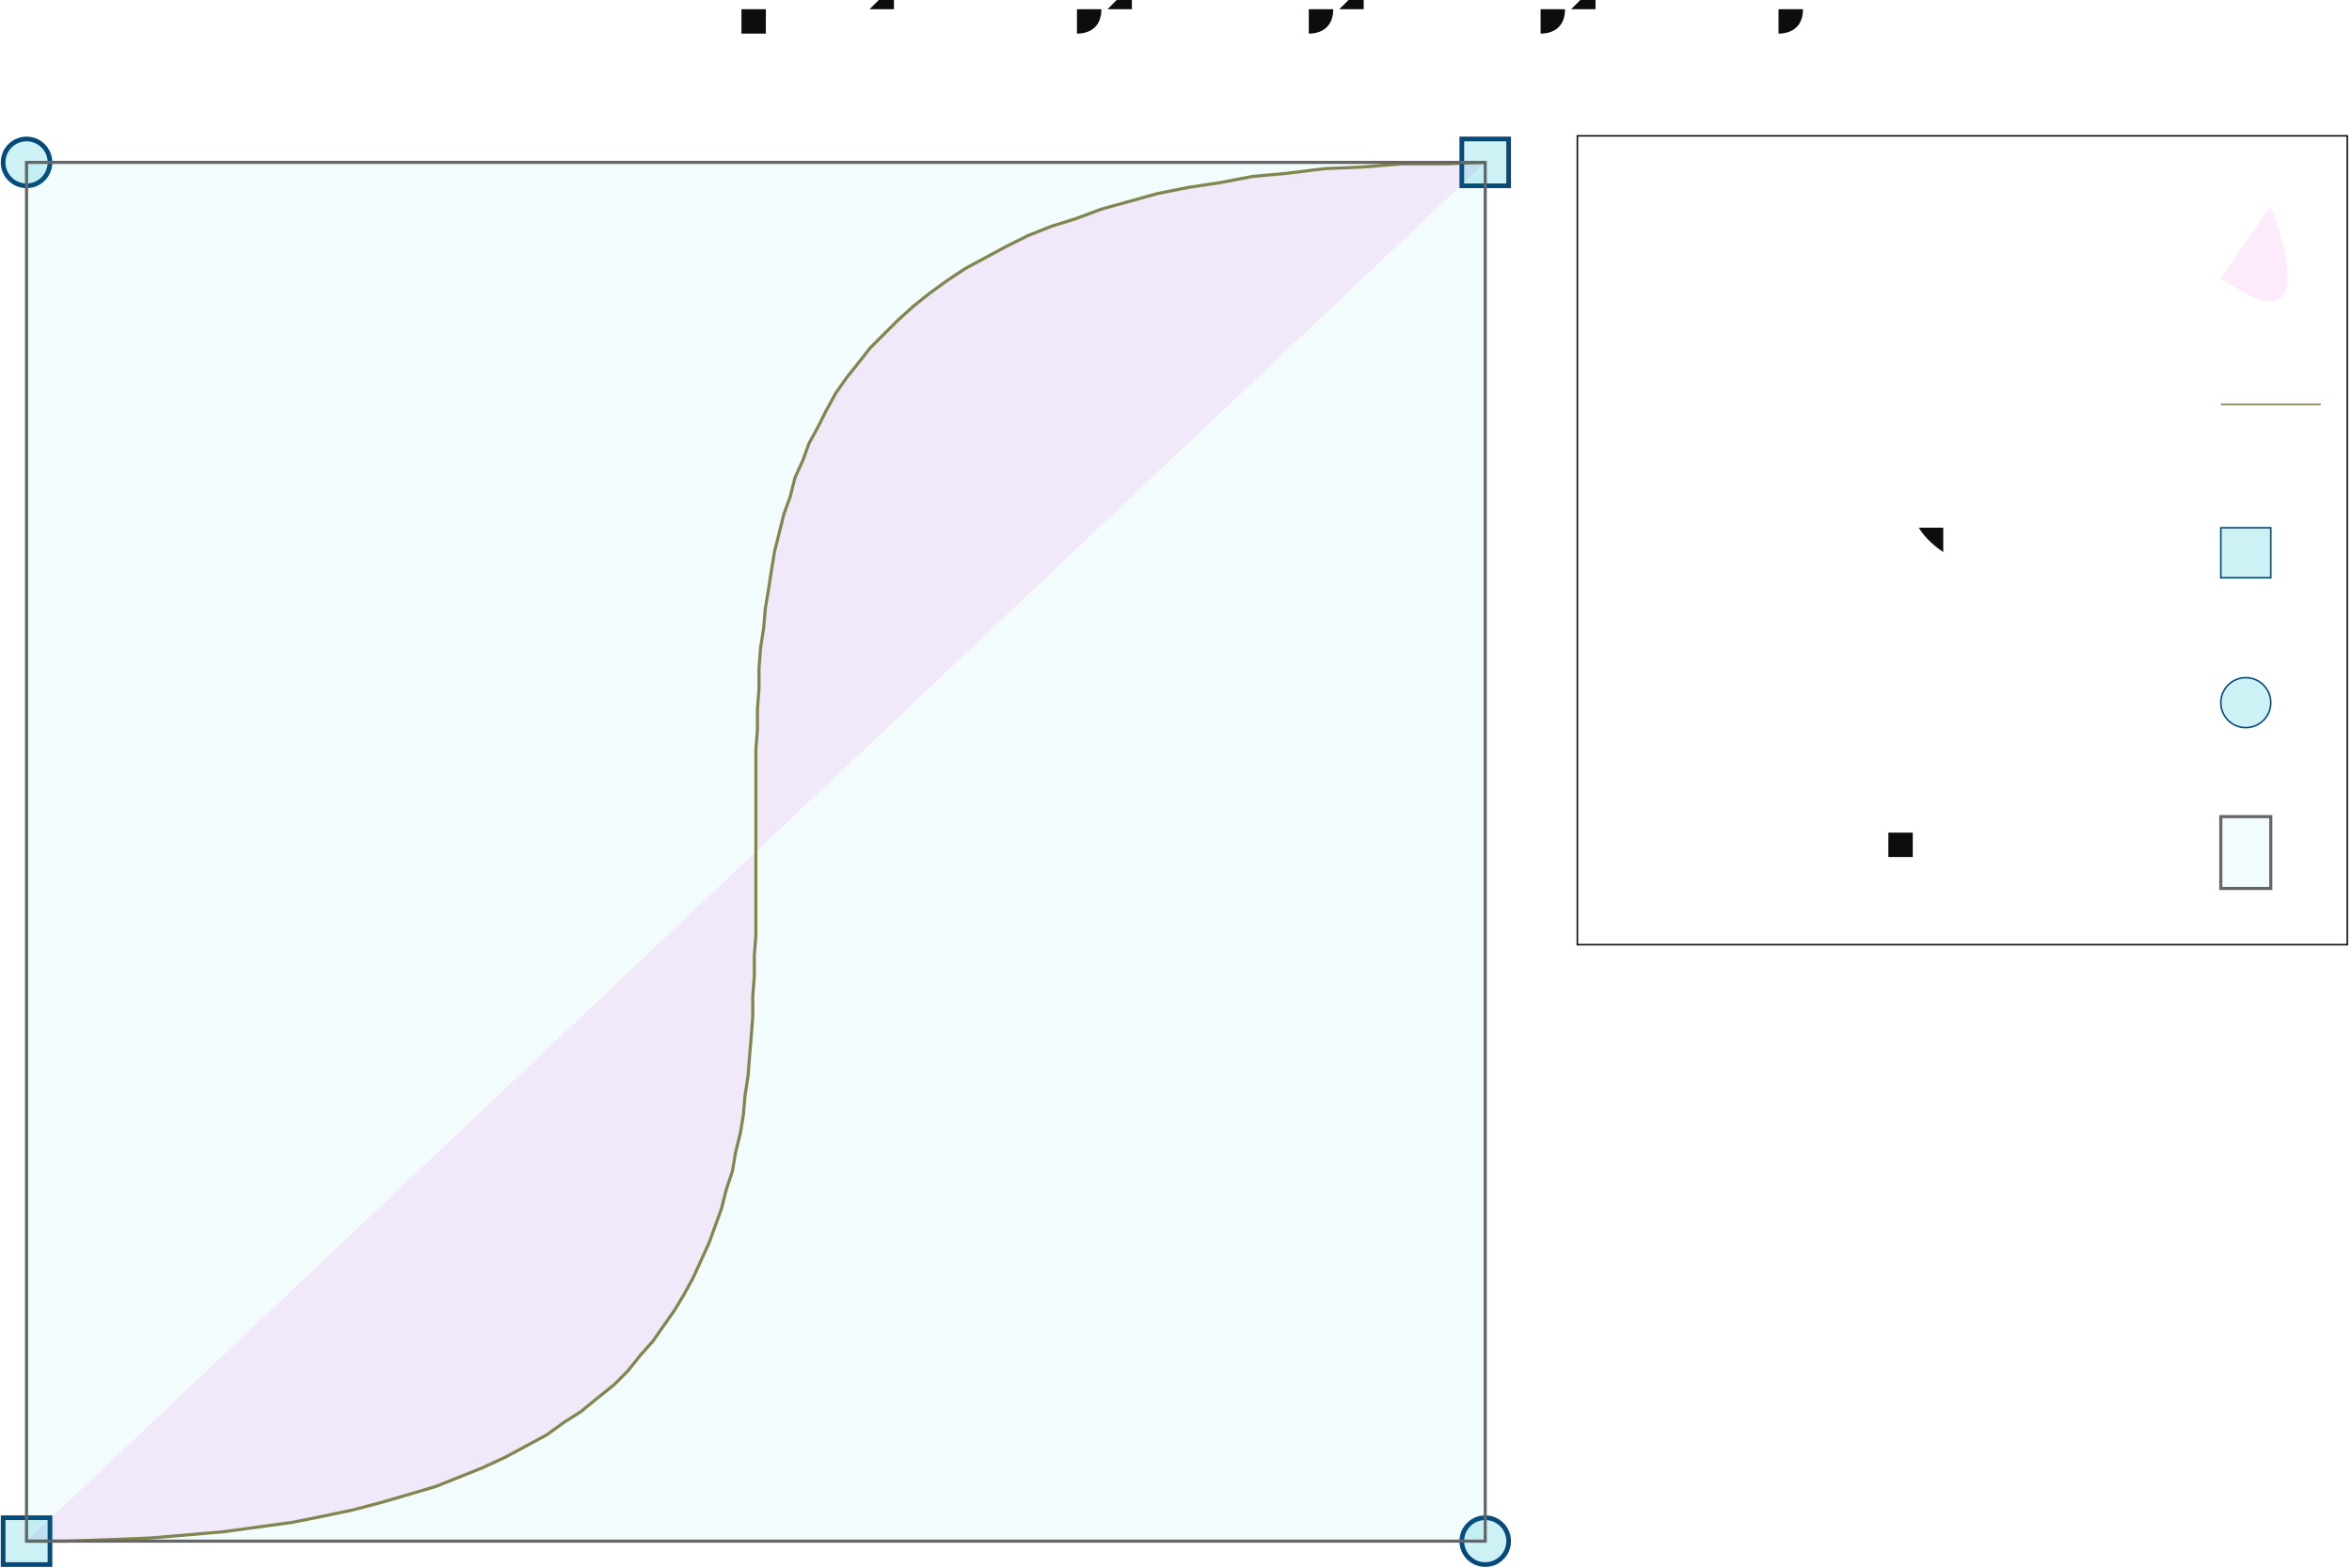
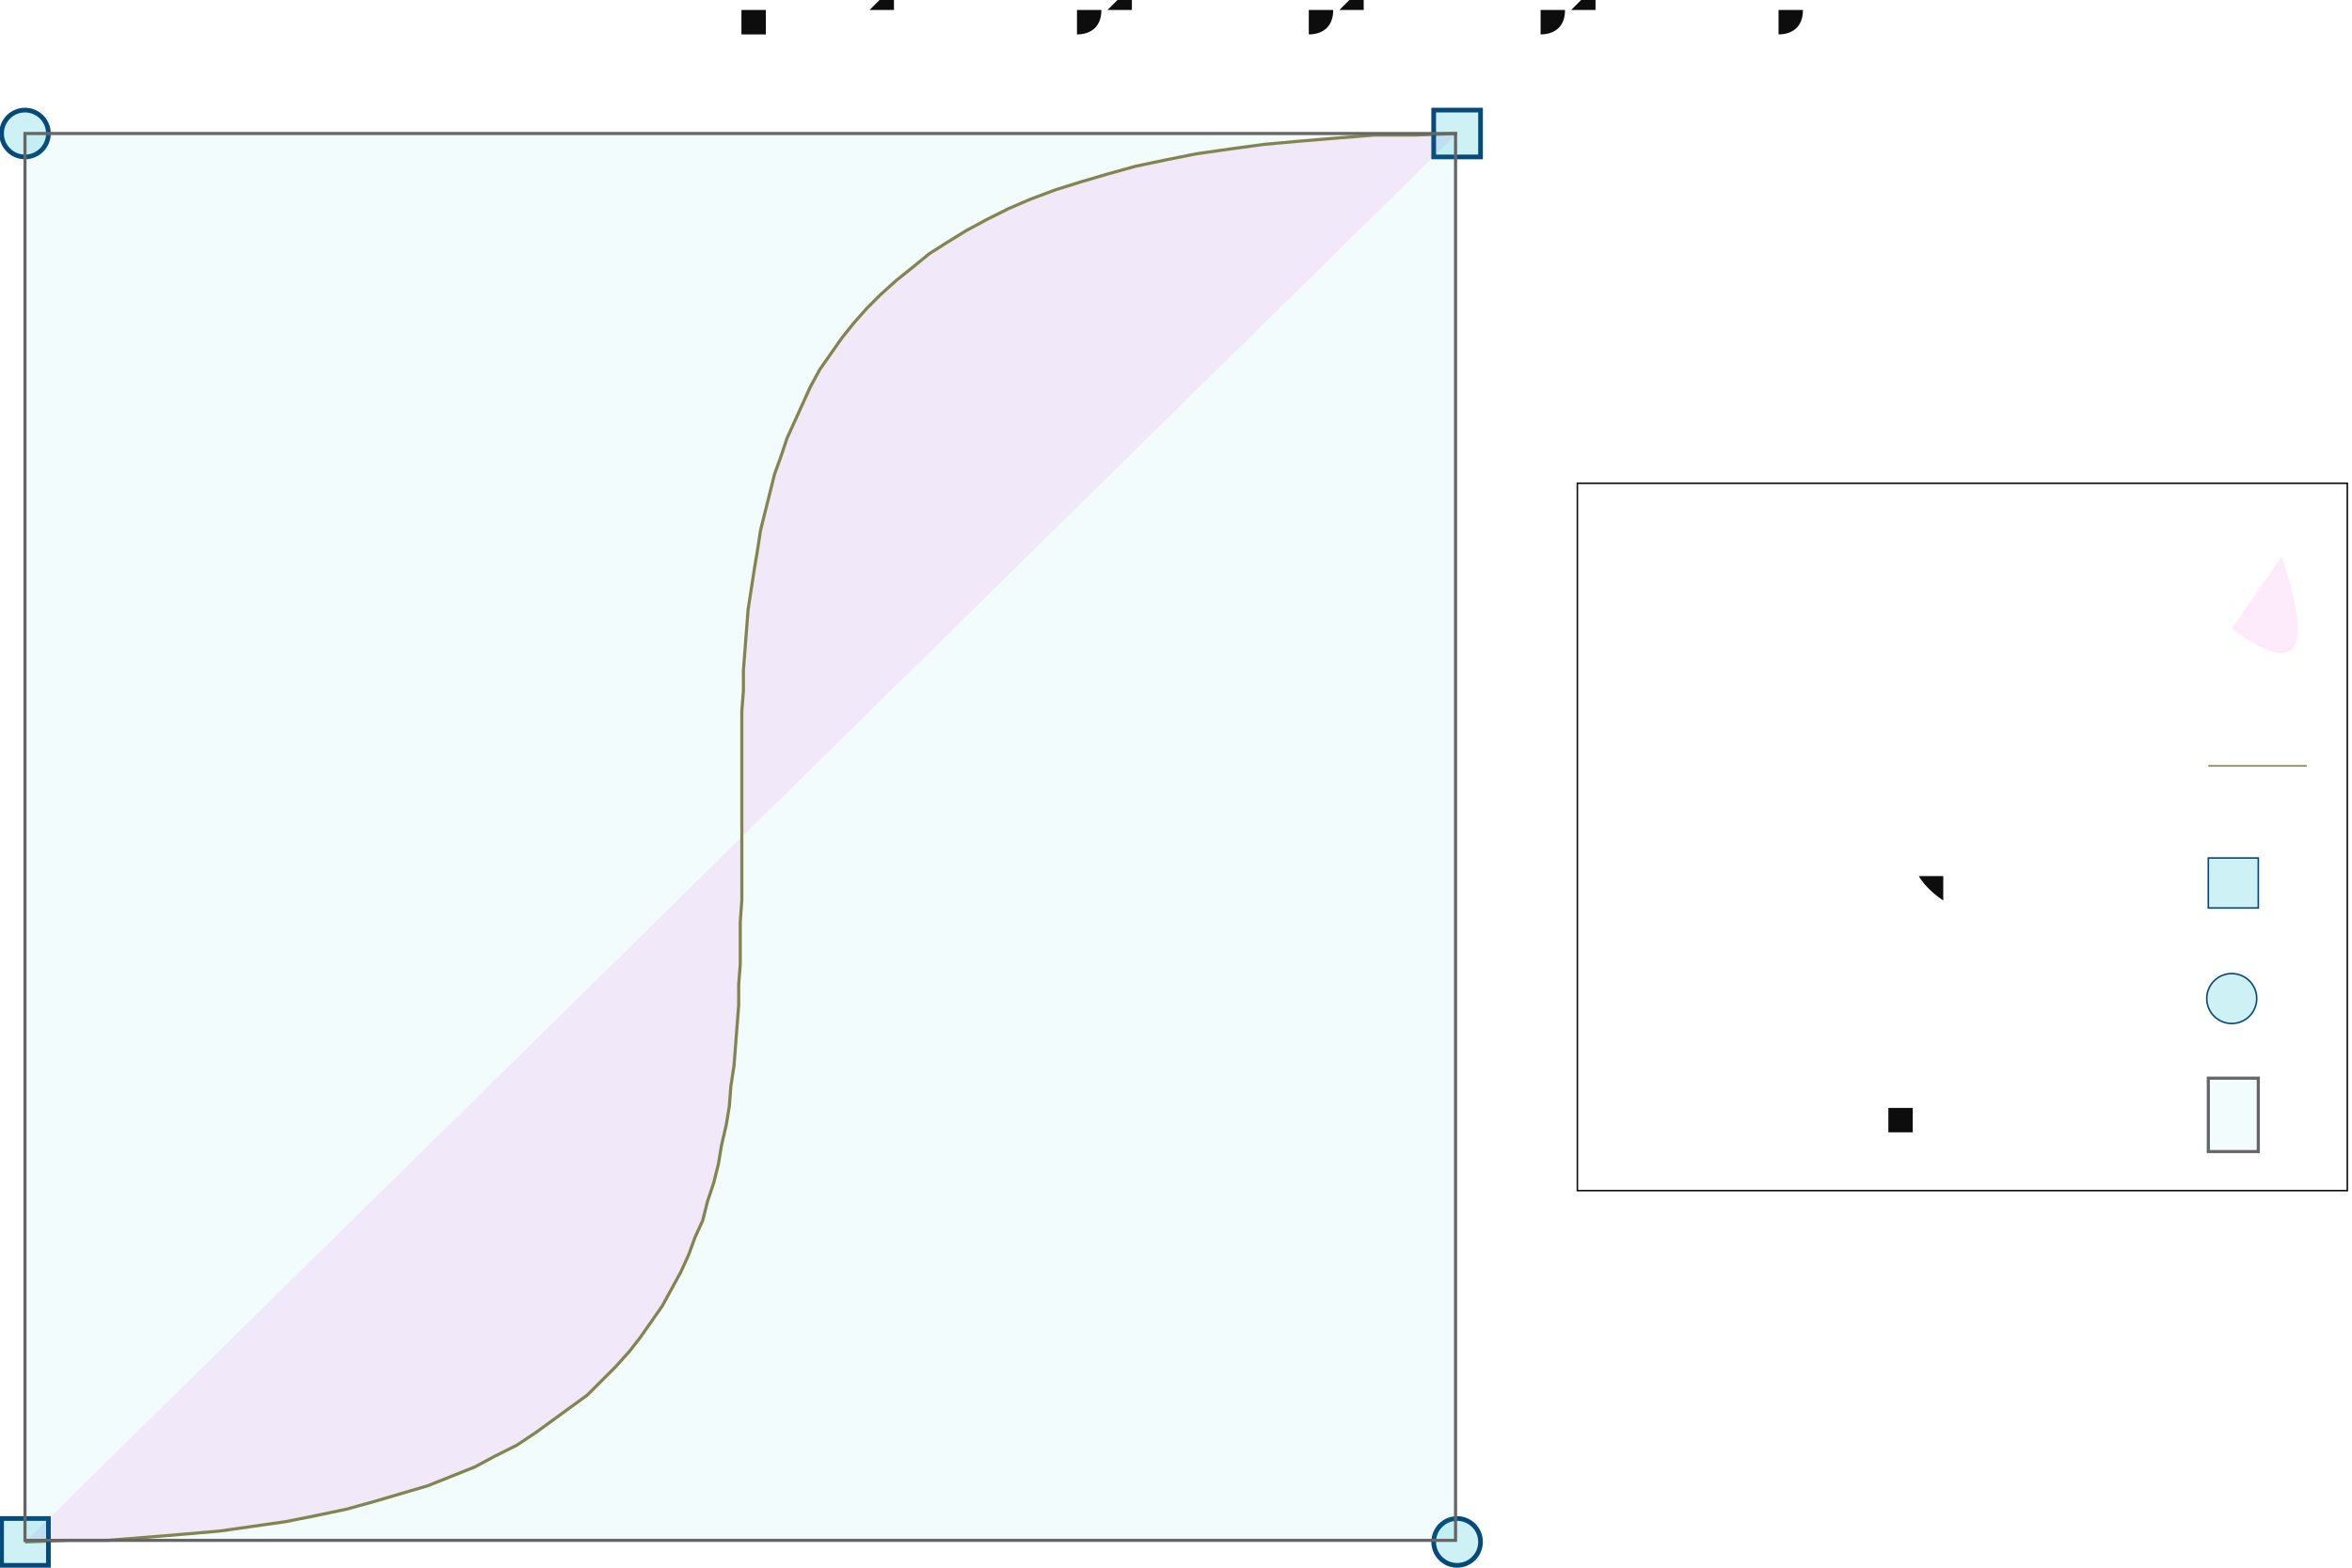
- <svg xmlns="http://www.w3.org/2000/svg" width="450" height="300" viewBox="-0.756 -0.502 1.506 1.004">
+ <svg xmlns="http://www.w3.org/2000/svg" width="450" height="300" viewBox="-0.756 -0.502 1.506 1.003">
  <style>svg {
  color-scheme: light dark;
}
{
  .canvas g, .title g, .axisbar g, .ticktext g, .tickglyph g, .ticklines g, .legendContent g text {
    fill: rgb(5%, 5%, 5%);
  }
  .ticklines g, .tickglyph g, .legendBorder g {
    stroke: rgb(5%, 5%, 5%);
  }
  .legendBorder g {
    fill: rgb(94%, 94%, 94%);
  }
}
@media (prefers-color-scheme:dark) {
  .canvas g, .title g, .axisbar g, .ticktext g, .tickglyph g, .ticklines g, .legendContent g text {
    fill: rgb(94%, 94%, 94%);
  }
  .ticklines g, .tickglyph g, .legendBorder g {
    stroke: rgb(94%, 94%, 94%);
  }
  .legendBorder g {
    fill: rgb(5%, 5%, 5%);
  }
}
svg { font-family: system-ui,-apple-system,"Segoe UI",Roboto,"Helvetica Neue",Arial,"Noto Sans","Liberation Sans",sans-serif,"Apple Color Emoji","Segoe UI Emoji","Segoe UI Symbol","Noto Color Emoji";
}

ticktext { font-family: SFMono-Regular,Menlo,Monaco,Consolas,"Liberation Mono","Courier New",monospace;
}

</style>
  <g class="chart">
    <g class="cubic">
      <g stroke-width="0.01" stroke="rgb(0%, 0%, 0%)" stroke-opacity="0" fill="rgb(96%, 60%, 92%)" fill-opacity="0.2">
-         <path d="M -0.739,0.485 C 0.195,0.485 -0.739,-0.398 0.195,-0.398" />
+         <path d="M -0.74,0.485 C 0.177,0.485 -0.74,-0.417 0.177,-0.417" />
      </g>
      <g stroke-width="0.002" stroke="rgb(53%, 51%, 28%)" stroke-opacity="1.0" fill="none">
-         <polyline points="-0.739,0.485 -0.712,0.485 -0.685,0.484 -0.66,0.483 -0.636,0.481 -0.613,0.479 -0.591,0.476 -0.569,0.473 -0.549,0.469 -0.53,0.465 -0.511,0.46 -0.494,0.455 -0.477,0.45 -0.462,0.444 -0.447,0.438 -0.432,0.431 -0.419,0.424 -0.406,0.417 -0.395,0.409 -0.384,0.402 -0.373,0.393 -0.363,0.385 -0.354,0.376 -0.346,0.366 -0.338,0.357 -0.331,0.347 -0.324,0.337 -0.318,0.327 -0.312,0.316 -0.307,0.305 -0.302,0.294 -0.298,0.283 -0.294,0.272 -0.291,0.26 -0.287,0.248 -0.285,0.236 -0.282,0.224 -0.28,0.212 -0.279,0.2 -0.277,0.187 -0.276,0.174 -0.275,0.162 -0.274,0.149 -0.274,0.136 -0.273,0.123 -0.273,0.11 -0.272,0.097 -0.272,0.083 -0.272,0.07 -0.272,0.057 -0.272,0.044 -0.272,0.03 -0.272,0.017 -0.272,0.004 -0.272,-0.009 -0.272,-0.022 -0.271,-0.035 -0.271,-0.048 -0.27,-0.061 -0.27,-0.074 -0.269,-0.087 -0.267,-0.1 -0.266,-0.112 -0.264,-0.124 -0.262,-0.137 -0.26,-0.149 -0.257,-0.161 -0.254,-0.173 -0.25,-0.184 -0.247,-0.196 -0.242,-0.207 -0.238,-0.218 -0.232,-0.229 -0.227,-0.239 -0.221,-0.25 -0.214,-0.26 -0.206,-0.27 -0.199,-0.279 -0.19,-0.288 -0.181,-0.297 -0.171,-0.306 -0.161,-0.314 -0.15,-0.322 -0.138,-0.33 -0.125,-0.337 -0.112,-0.344 -0.098,-0.351 -0.083,-0.357 -0.067,-0.362 -0.051,-0.368 -0.033,-0.373 -0.015,-0.378 0.005,-0.382 0.025,-0.385 0.046,-0.389 0.068,-0.391 0.092,-0.394 0.116,-0.395 0.141,-0.397 0.168,-0.397 0.195,-0.398" />
+         <polyline points="-0.74,0.485 -0.713,0.484 -0.687,0.484 -0.662,0.482 -0.638,0.48 -0.615,0.478 -0.594,0.475 -0.573,0.472 -0.553,0.468 -0.534,0.464 -0.516,0.459 -0.499,0.454 -0.482,0.449 -0.467,0.443 -0.452,0.437 -0.439,0.43 -0.425,0.423 -0.413,0.415 -0.402,0.407 -0.391,0.399 -0.38,0.391 -0.371,0.382 -0.362,0.373 -0.353,0.363 -0.346,0.354 -0.339,0.344 -0.332,0.334 -0.326,0.323 -0.32,0.312 -0.315,0.301 -0.311,0.29 -0.306,0.279 -0.303,0.267 -0.299,0.255 -0.296,0.243 -0.294,0.231 -0.291,0.218 -0.289,0.206 -0.288,0.193 -0.286,0.18 -0.285,0.167 -0.284,0.154 -0.283,0.141 -0.283,0.128 -0.282,0.115 -0.282,0.101 -0.282,0.088 -0.281,0.074 -0.281,0.061 -0.281,0.048 -0.281,0.034 -0.281,0.021 -0.281,0.007 -0.281,-0.006 -0.281,-0.02 -0.281,-0.033 -0.281,-0.047 -0.28,-0.06 -0.28,-0.073 -0.279,-0.086 -0.278,-0.099 -0.277,-0.112 -0.275,-0.125 -0.273,-0.138 -0.271,-0.15 -0.269,-0.163 -0.266,-0.175 -0.263,-0.187 -0.26,-0.199 -0.256,-0.21 -0.252,-0.222 -0.247,-0.233 -0.242,-0.244 -0.237,-0.255 -0.231,-0.266 -0.224,-0.276 -0.217,-0.286 -0.209,-0.296 -0.201,-0.305 -0.192,-0.314 -0.182,-0.323 -0.172,-0.331 -0.161,-0.34 -0.15,-0.347 -0.137,-0.355 -0.124,-0.362 -0.11,-0.369 -0.096,-0.375 -0.08,-0.381 -0.064,-0.386 -0.047,-0.391 -0.029,-0.396 -0.01,-0.4 0.01,-0.404 0.031,-0.407 0.053,-0.41 0.075,-0.412 0.099,-0.414 0.124,-0.416 0.15,-0.416 0.177,-0.417" />
      </g>
      <g stroke-width="0.003" stroke="rgb(2%, 29%, 48%)" stroke-opacity="1.0" fill="rgb(2%, 73%, 80%)" fill-opacity="0.2">
-         <rect width="0.03" height="0.03" x="-0.754" y="0.47" />
-         <rect width="0.03" height="0.03" x="0.18" y="-0.413" />
+         <rect width="0.03" height="0.03" x="-0.755" y="0.47" />
+         <rect width="0.03" height="0.03" x="0.162" y="-0.432" />
      </g>
      <g stroke-width="0.003" stroke="rgb(2%, 29%, 48%)" stroke-opacity="1.0" fill="rgb(2%, 73%, 80%)" fill-opacity="0.2">
-         <circle cx="0.195" cy="0.485" r="0.015" />
-         <circle cx="-0.739" cy="-0.398" r="0.015" />
+         <circle cx="0.177" cy="0.485" r="0.015" />
+         <circle cx="-0.74" cy="-0.417" r="0.015" />
      </g>
      <g stroke-width="0.002" stroke="rgb(40%, 40%, 40%)" stroke-opacity="1.0" fill="rgb(2%, 73%, 80%)" fill-opacity="0.05">
-         <rect width="0.934" height="0.883" x="-0.739" y="-0.398" />
+         <rect width="0.916" height="0.901" x="-0.74" y="-0.417" />
      </g>
    </g>
  </g>
  <g class="hud">
    <g class="legend">
      <g class="padding" />
      <g class="padding" />
      <g class="frame">
        <g stroke-width="0.001" stroke="rgb(5%, 5%, 5%)" stroke-opacity="1.0" fill="rgb(5%, 5%, 5%)" fill-opacity="0">
-           <rect width="0.493" height="0.518" x="0.254" y="-0.415" />
+           <rect width="0.493" height="0.453" x="0.254" y="-0.193" />
        </g>
      </g>
      <g class="legendContent">
-         <g stroke-width="0.0" stroke="none" fill="rgb(5%, 5%, 5%)" fill-opacity="1.0" font-size="0.032" text-anchor="start">
-           <text x="0.27" y="0.044">Bounding Box</text>
-         </g>
        <g stroke-width="0.002" stroke="rgb(40%, 40%, 40%)" stroke-opacity="1.0" fill="rgb(2%, 73%, 80%)" fill-opacity="0.05">
-           <rect width="0.032" height="0.046" x="0.666" y="0.021" />
+           <rect width="0.032" height="0.047" x="0.658" y="0.188" />
        </g>
        <g stroke-width="0.0" stroke="none" fill="rgb(5%, 5%, 5%)" fill-opacity="1.0" font-size="0.032" text-anchor="start">
-           <text x="0.27" y="-0.052">Path Control Point</text>
+           <text x="0.269" y="0.223">Bounding Box</text>
        </g>
        <g stroke-width="0.001" stroke="rgb(2%, 29%, 48%)" stroke-opacity="1.0" fill="rgb(2%, 73%, 80%)" fill-opacity="0.2">
-           <circle cx="0.682" cy="-0.052" r="0.016" />
+           <circle cx="0.673" cy="0.137" r="0.016" />
        </g>
        <g stroke-width="0.0" stroke="none" fill="rgb(5%, 5%, 5%)" fill-opacity="1.0" font-size="0.032" text-anchor="start">
-           <text x="0.27" y="-0.148">Path Endpoints</text>
+           <text x="0.269" y="0.149">Path Control Point</text>
        </g>
        <g stroke-width="0.001" stroke="rgb(2%, 29%, 48%)" stroke-opacity="1.0" fill="rgb(2%, 73%, 80%)" fill-opacity="0.2">
-           <rect width="0.032" height="0.032" x="0.666" y="-0.164" />
+           <rect width="0.032" height="0.032" x="0.658" y="0.047" />
        </g>
        <g stroke-width="0.0" stroke="none" fill="rgb(5%, 5%, 5%)" fill-opacity="1.0" font-size="0.032" text-anchor="start">
-           <text x="0.27" y="-0.243">Path Chord</text>
+           <text x="0.269" y="0.074">Path Endpoints</text>
        </g>
        <g stroke-width="0.001" stroke="rgb(53%, 51%, 28%)" stroke-opacity="1.0" fill="none">
-           <polyline points="0.666,-0.243 0.73,-0.243" />
+           <polyline points="0.658,-0.012 0.721,-0.012" />
        </g>
        <g stroke-width="0.0" stroke="none" fill="rgb(5%, 5%, 5%)" fill-opacity="1.0" font-size="0.032" text-anchor="start">
-           <text x="0.27" y="-0.339">Path Fill</text>
+           <text x="0.269" y="-0">Path Chord</text>
        </g>
        <g stroke-width="0.032" stroke="rgb(0%, 0%, 0%)" stroke-opacity="0" fill="rgb(96%, 60%, 92%)" fill-opacity="0.2">
-           <path d="M 0.666,-0.324 Q 0.73,-0.279 0.698,-0.37" />
+           <path d="M 0.673,-0.1 Q 0.736,-0.053 0.705,-0.146" />
+         </g>
+         <g stroke-width="0.0" stroke="none" fill="rgb(5%, 5%, 5%)" fill-opacity="1.0" font-size="0.032" text-anchor="start">
+           <text x="0.269" y="-0.103">Path Fill</text>
        </g>
      </g>
    </g>
    <g class="title">
      <g stroke-width="0.0" stroke="none" fill="rgb(5%, 5%, 5%)" fill-opacity="1.0" font-size="0.03" text-anchor="middle">
        <text x="0" y="-0.478">CubicPosition (Point 0 0) (Point 1 1) (Point 1 0) (Point 0 1)</text>
      </g>
    </g>
  </g>
</svg>
